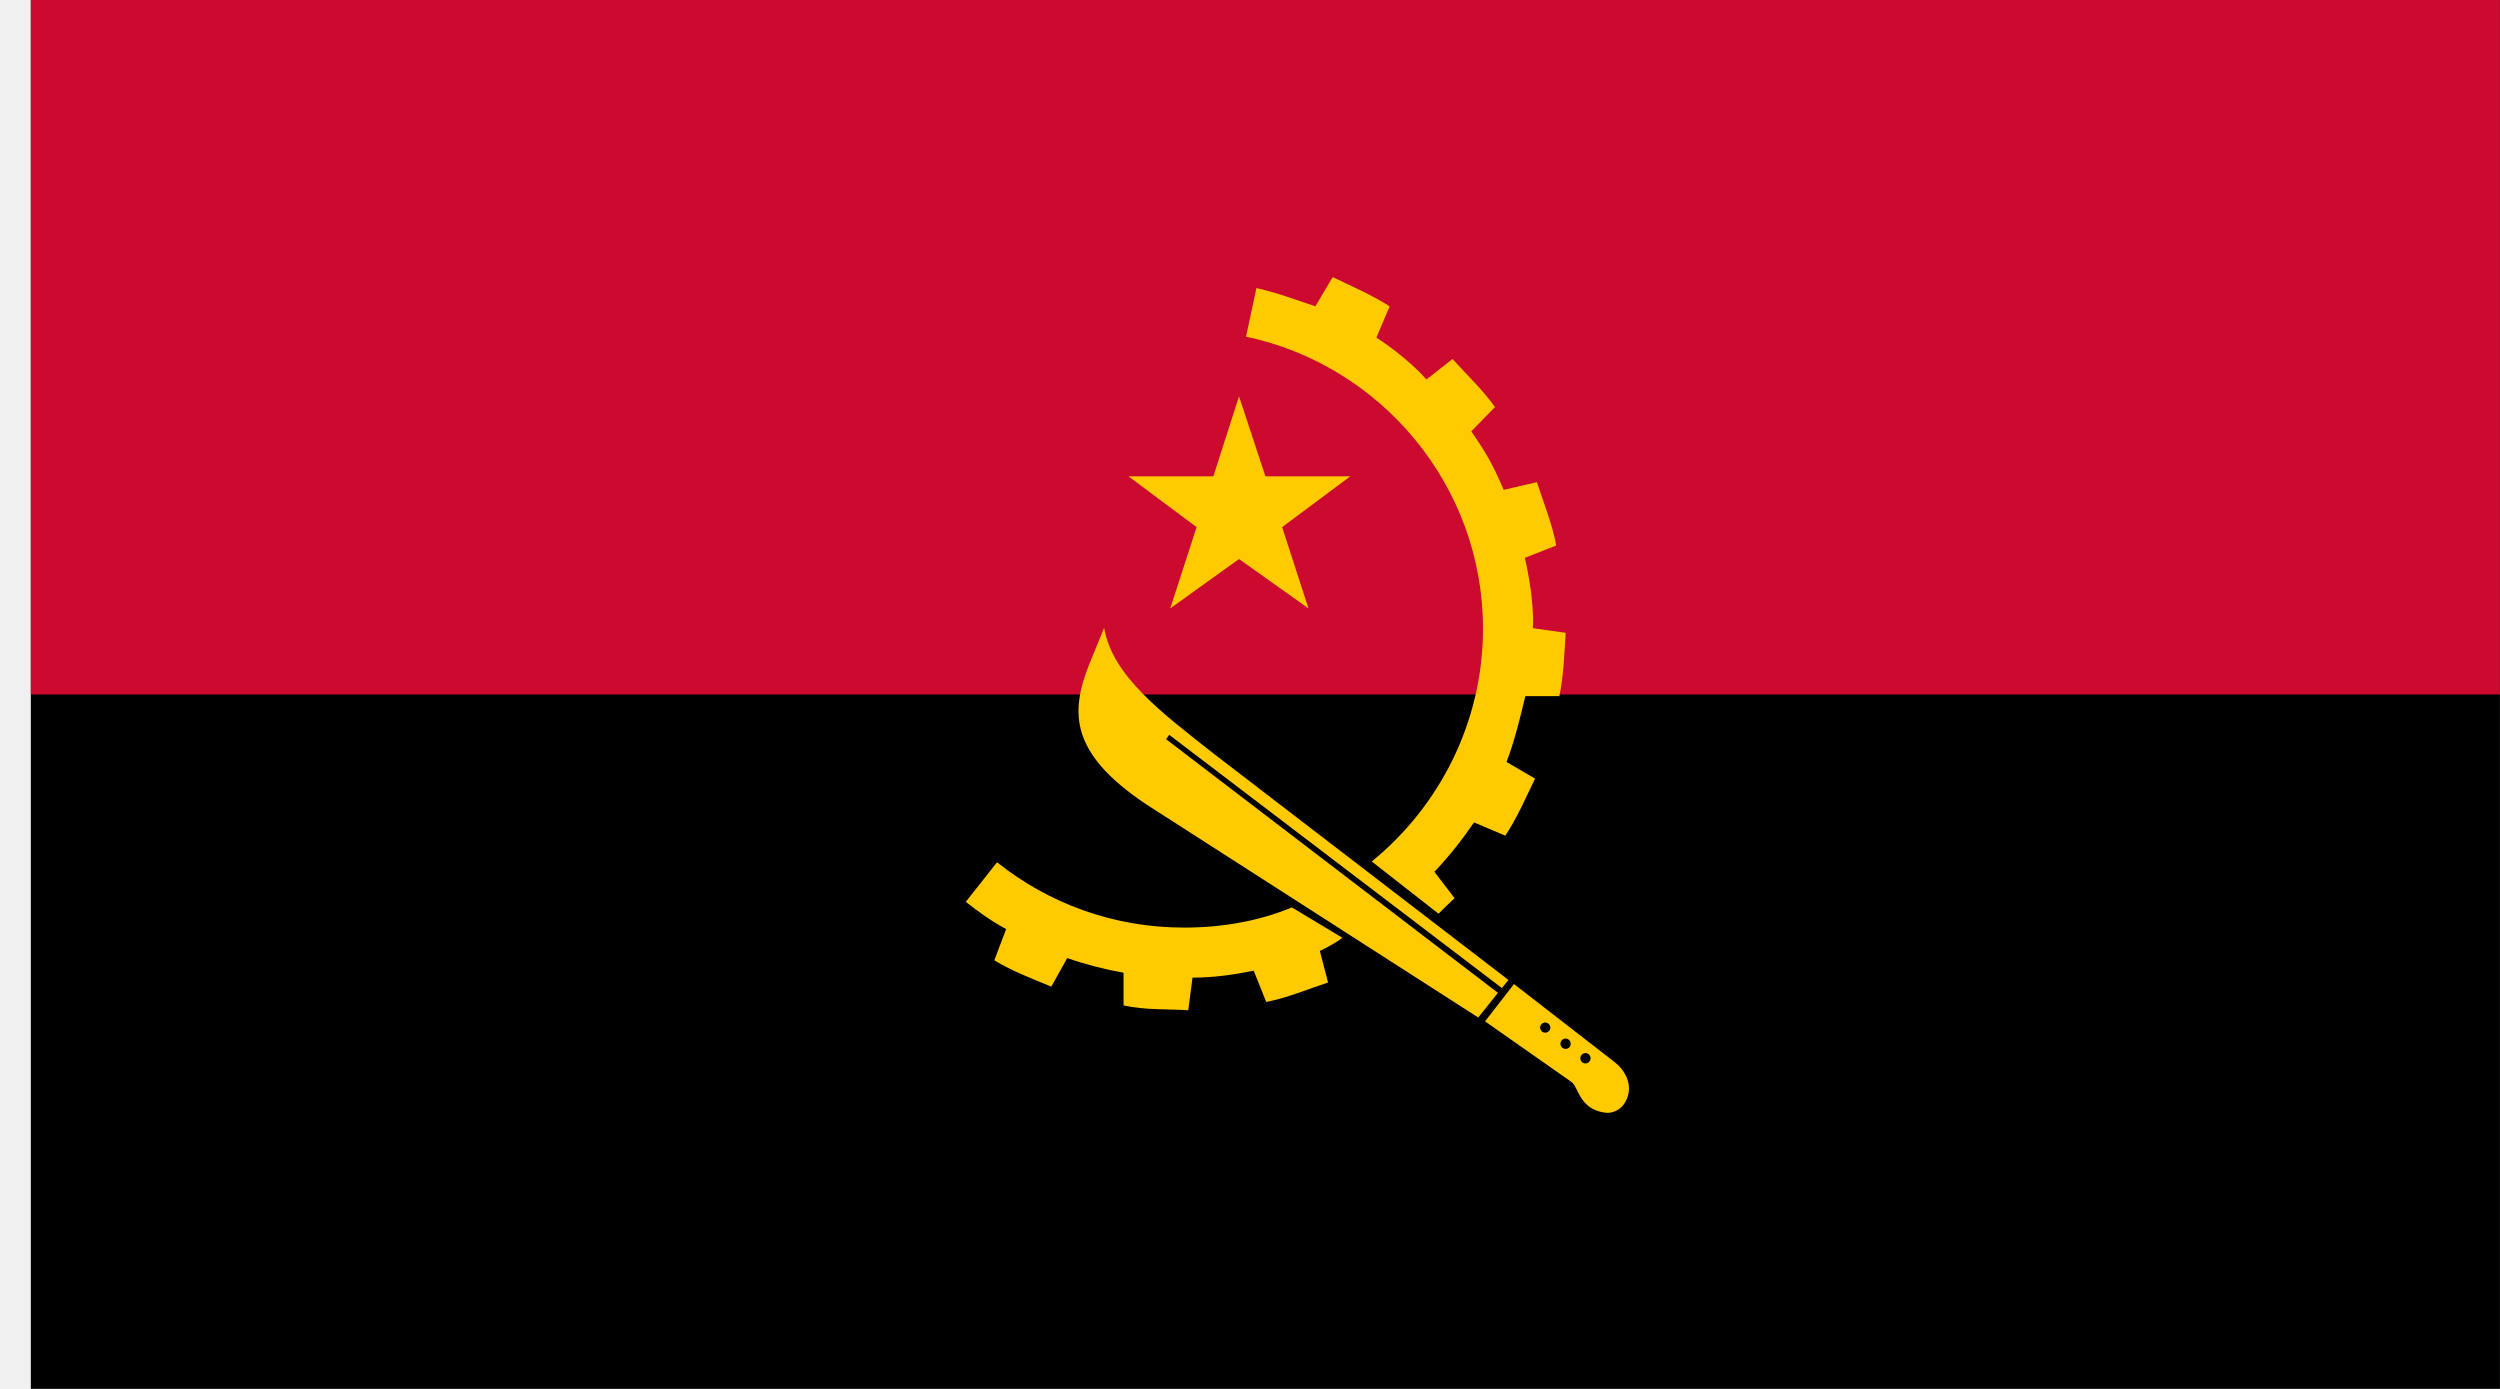
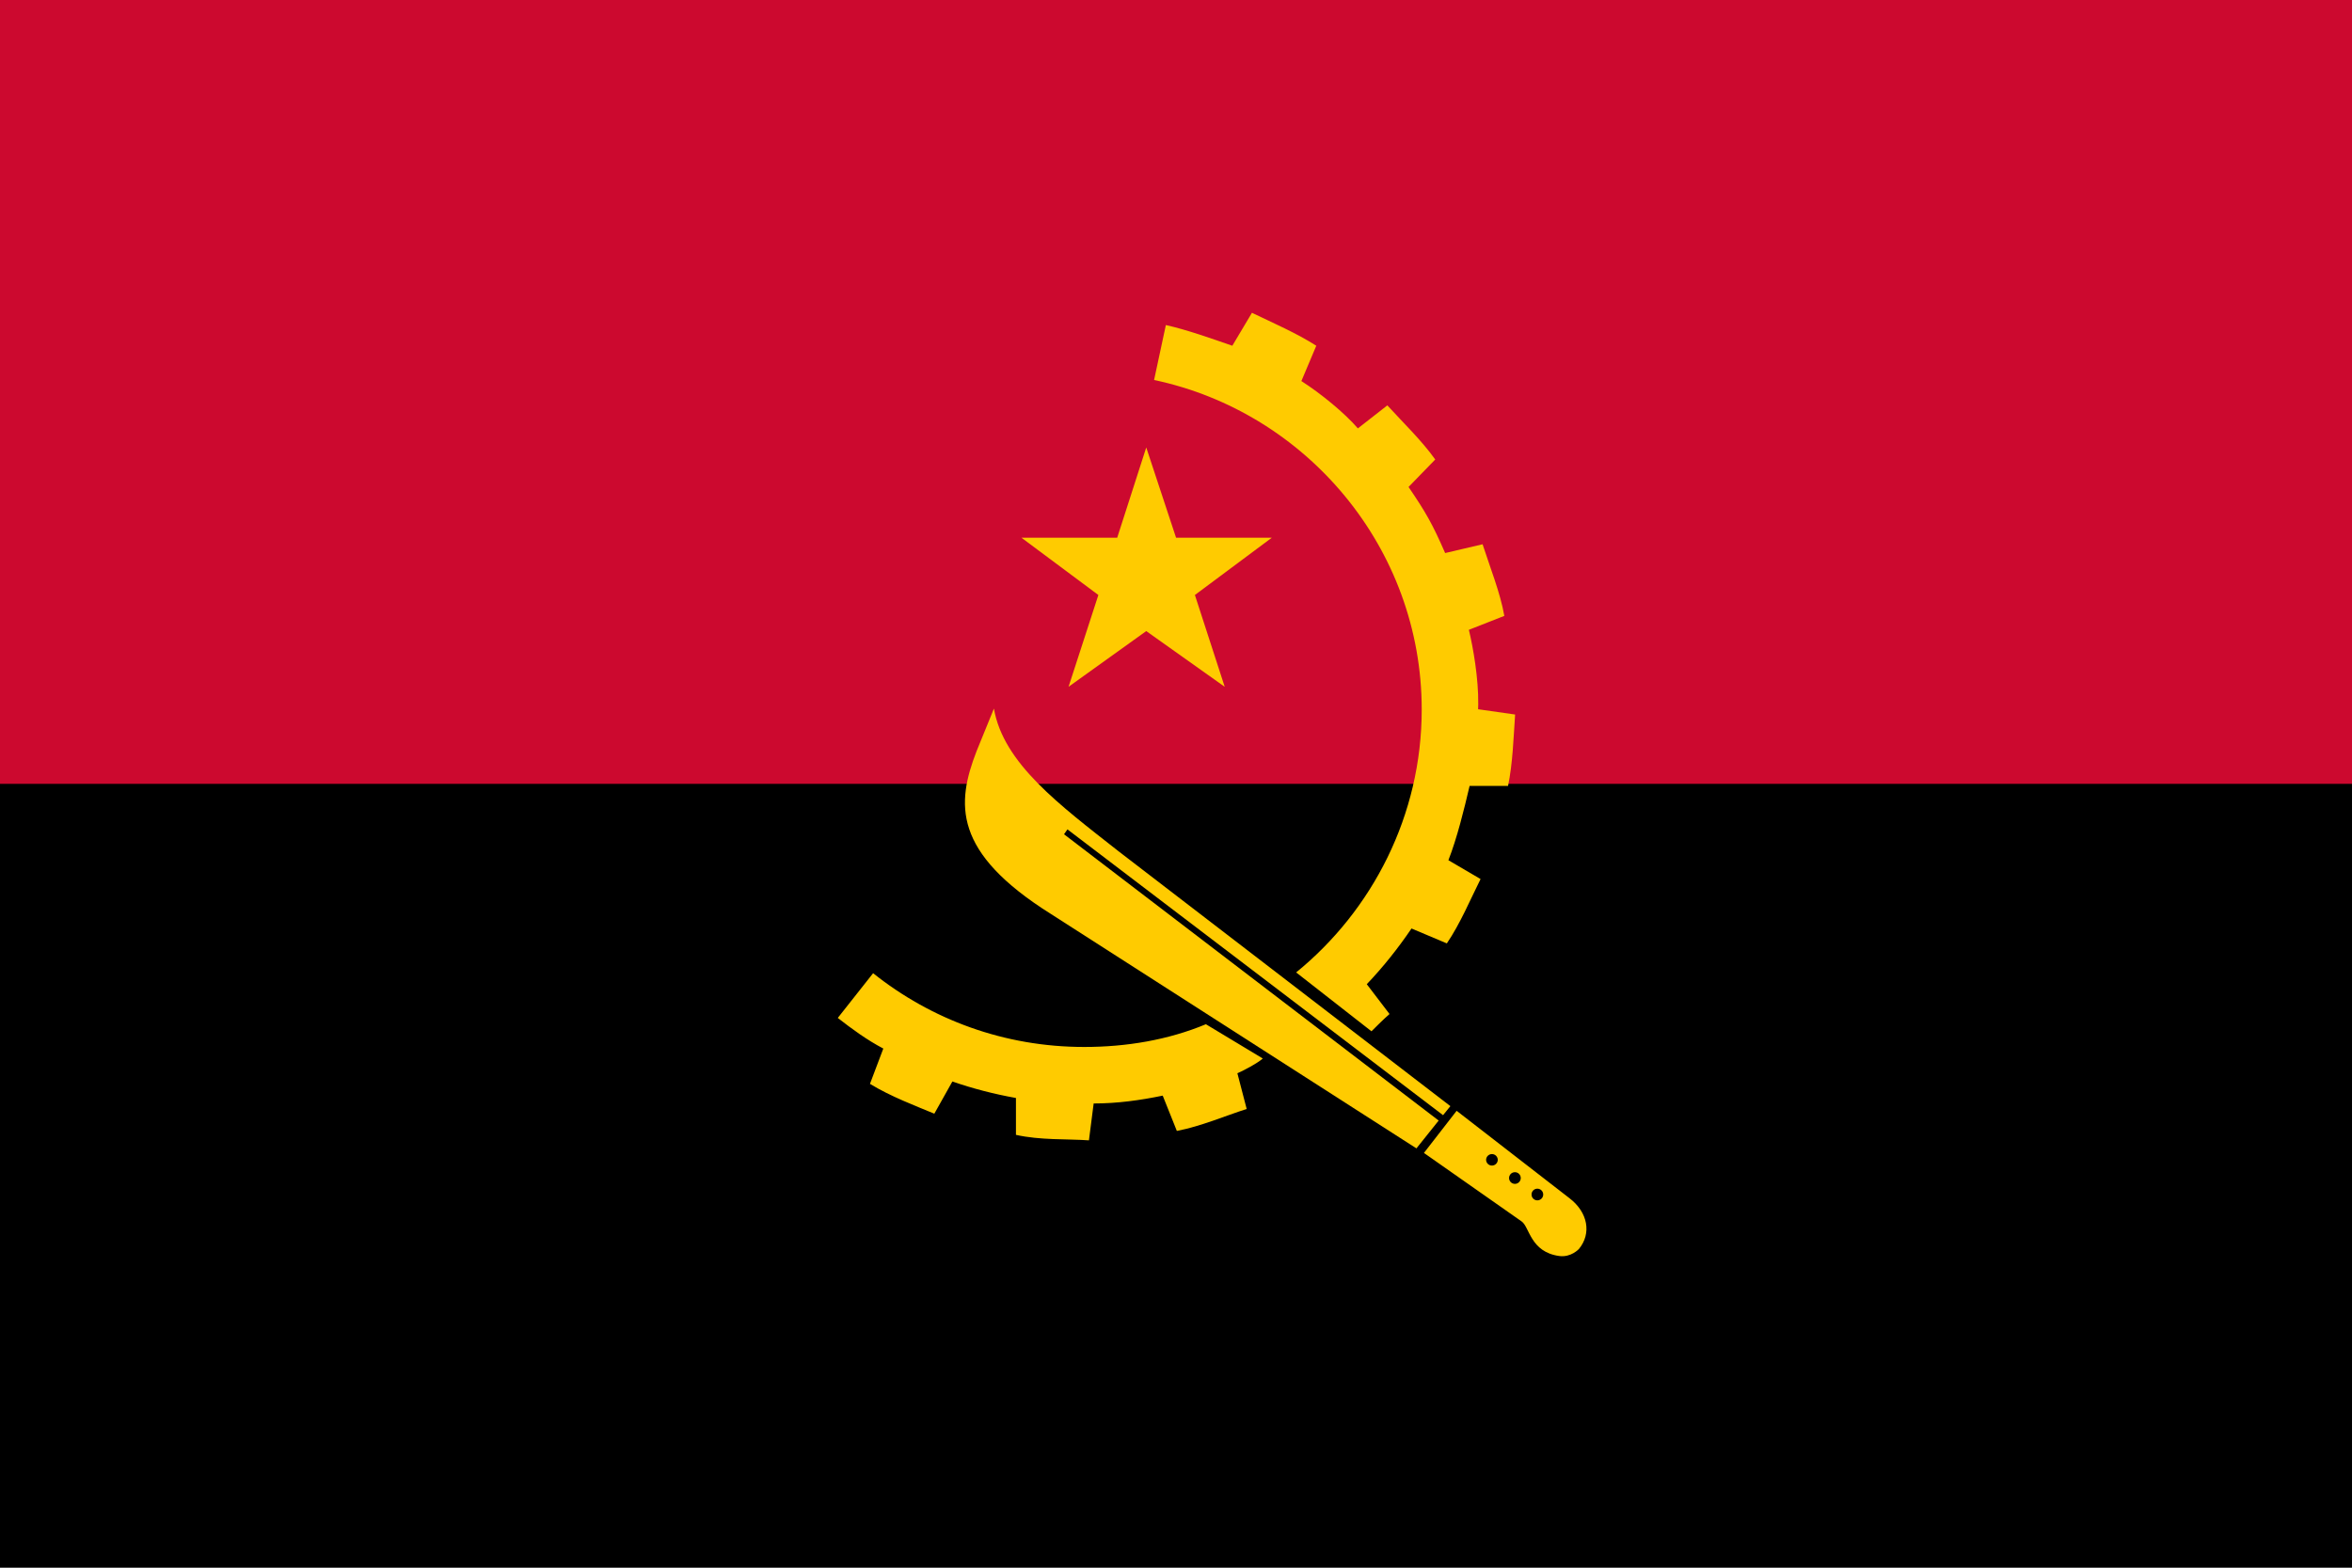
- <svg xmlns="http://www.w3.org/2000/svg" width="54" height="30" viewBox="0 0 54 30" fill="none">
-   <g clip-path="url(#clip0_93_11469)">
-     <path d="M0.666 0H53.999V30H0.666V0Z" fill="black" />
-     <path d="M0.666 0H53.999V15H0.666V0Z" fill="#CC092F" />
-     <path fill-rule="evenodd" clip-rule="evenodd" d="M24.375 10.289H26.208L26.763 8.561L27.333 10.289H29.166L27.694 11.386L28.263 13.142L26.763 12.075L25.277 13.142L25.847 11.386L24.375 10.289Z" fill="#FFCB00" />
-     <path fill-rule="evenodd" clip-rule="evenodd" d="M31.072 19.736L29.63 18.608C31.086 17.422 32.033 15.605 32.033 13.578C32.033 10.483 29.825 7.886 26.914 7.272L27.139 6.222C27.544 6.311 28.019 6.483 28.411 6.617L28.786 5.986C29.191 6.18 29.641 6.375 30.016 6.617L29.73 7.292C30.105 7.533 30.558 7.905 30.811 8.197L31.375 7.755C31.675 8.086 32.036 8.43 32.291 8.792L31.78 9.317C32.111 9.8 32.239 10.022 32.48 10.581L33.197 10.414C33.333 10.833 33.539 11.35 33.614 11.783L32.936 12.05C33.016 12.389 33.122 12.98 33.114 13.475C33.114 13.505 33.111 13.539 33.111 13.569L33.819 13.669C33.789 14.105 33.775 14.6 33.683 15.036H32.947C32.841 15.486 32.705 16.036 32.541 16.458L33.158 16.819C32.964 17.208 32.769 17.675 32.514 18.05L31.839 17.764C31.583 18.139 31.297 18.5 30.983 18.831L31.419 19.4C31.3 19.511 31.194 19.614 31.072 19.736ZM27.905 19.6L28.994 20.256C28.891 20.347 28.589 20.506 28.508 20.539L28.686 21.222C28.266 21.358 27.814 21.553 27.35 21.642L27.08 20.967C26.644 21.055 26.211 21.117 25.758 21.117L25.666 21.822C25.247 21.792 24.736 21.822 24.269 21.717V21.011C23.85 20.936 23.444 20.831 23.052 20.694L22.708 21.311C22.347 21.161 21.866 20.98 21.477 20.742L21.733 20.067C21.416 19.9 21.133 19.692 20.861 19.48L21.536 18.625C22.647 19.511 24.044 20.036 25.575 20.036C26.389 20.036 27.183 19.9 27.905 19.6Z" fill="#FFCB00" />
-     <path fill-rule="evenodd" clip-rule="evenodd" d="M32.441 21.342L25.255 15.872L25.188 15.967L32.355 21.445L31.93 21.978L24.946 17.494C23.055 16.308 23.13 15.378 23.518 14.372L23.849 13.561C24.03 14.611 25.11 15.408 26.235 16.294L32.582 21.167L32.441 21.342ZM34.246 22.97C34.185 22.97 34.135 22.919 34.135 22.858C34.135 22.797 34.185 22.747 34.246 22.747C34.307 22.747 34.357 22.797 34.357 22.858C34.357 22.919 34.307 22.97 34.246 22.97ZM33.816 22.656C33.755 22.656 33.705 22.606 33.705 22.544C33.705 22.483 33.755 22.433 33.816 22.433C33.877 22.433 33.927 22.483 33.927 22.544C33.927 22.606 33.88 22.656 33.816 22.656ZM33.377 22.306C33.316 22.306 33.266 22.256 33.266 22.195C33.269 22.133 33.319 22.083 33.38 22.086C33.438 22.089 33.485 22.136 33.488 22.195C33.488 22.256 33.438 22.306 33.377 22.306ZM34.855 22.925L32.702 21.256L32.077 22.061L33.946 23.372C34.096 23.478 34.11 23.958 34.666 24.033C34.891 24.064 35.041 23.897 35.041 23.897C35.285 23.606 35.218 23.2 34.855 22.925Z" fill="#FFCB00" />
-   </g>
-   <defs>
-     <clipPath id="clip0_93_11469">
-       <rect width="53.333" height="30" fill="white" transform="translate(0.666016)" />
-     </clipPath>
-   </defs>
+ <svg xmlns="http://www.w3.org/2000/svg" width="900" height="600">
+   <path d="M0 0h900v600H0z" />
+   <path fill="#cc092f" d="M0 0h900v300H0z" />
+   <path d="M390.858 205.797h36.644l11.112-34.537 11.41 34.537h36.64l-29.433 21.926 11.409 35.135-30.026-21.324-29.731 21.324 11.41-35.135z" fill="#ffcb00" fill-rule="evenodd" />
+   <path d="M524.801 394.706l-28.827-22.53c29.127-23.724 48.052-60.064 48.052-100.605 0-61.866-44.144-113.824-102.411-126.137l4.504-21.025c8.11 1.803 17.624 5.217 25.432 7.916l7.51-12.608c8.1 3.9 17.118 7.803 24.621 12.608l-5.703 13.518c7.51 4.808 16.575 12.251 21.616 18.112l11.277-8.809c6.008 6.604 13.218 13.507 18.323 20.721l-10.211 10.512c6.594 9.68 9.143 14.135 14.004 25.287l14.327-3.36c2.706 8.408 6.814 18.702 8.32 27.408l-13.566 5.332c1.62 6.766 3.718 18.584 3.583 28.525-.011.598-.056 1.276-.056 1.878l14.167 2.021c-.6 8.712-.897 18.625-2.704 27.333h-14.714c-2.1 9.005-4.81 20.02-8.11 28.425l12.308 7.213c-3.901 7.805-7.8 17.117-12.908 24.626l-13.514-5.703c-5.11 7.505-10.81 14.71-17.118 21.321l8.706 11.41c-2.398 2.1-4.502 4.205-6.908 6.61m-63.362-2.704l21.772 13.12c-2.03 1.857-8.112 5.006-9.724 5.644l3.56 13.666c-8.407 2.708-17.42 6.608-26.724 8.412l-5.405-13.513c-8.71 1.8-17.416 3-26.427 3l-1.807 14.114c-8.406-.598-18.617 0-27.928-2.102v-14.11c-8.411-1.506-16.519-3.606-24.324-6.312l-6.91 12.322c-7.207-3.01-16.816-6.615-24.628-11.416l5.108-13.514c-6.31-3.307-12.015-7.509-17.42-11.72l13.515-17.118c22.226 17.722 50.153 28.228 80.787 28.228 16.221 0 32.132-2.697 46.555-8.7" fill="#ffcb00" fill-rule="evenodd" />
+   <path d="M552.192 426.811L408.462 317.43l-1.31 1.866 143.36 109.573-8.509 10.647-139.753-89.64c-37.839-23.726-36.337-42.344-28.528-62.466l6.608-16.217c3.605 21.023 25.223 36.944 47.748 54.658l126.914 97.497zm36.084 32.6a2.23 2.23 0 01-2.23-2.238 2.23 2.23 0 012.23-2.232c1.237 0 2.24 1 2.24 2.232a2.238 2.238 0 01-2.24 2.239m-8.59-6.308a2.24 2.24 0 01-2.237-2.235 2.236 2.236 0 112.237 2.235m-8.79-7.006c-1.232 0-2.236-1-2.236-2.231a2.236 2.236 0 014.47 0c0 1.231-1 2.231-2.234 2.231m29.554 12.4l-43.065-33.365-12.514 16.127 37.41 26.235c3.005 2.1 3.3 11.718 14.407 13.222 4.513.596 7.508-2.71 7.508-2.71 4.84-5.892 3.521-14.003-3.746-19.51" fill="#ffcb00" fill-rule="evenodd" />
</svg>
